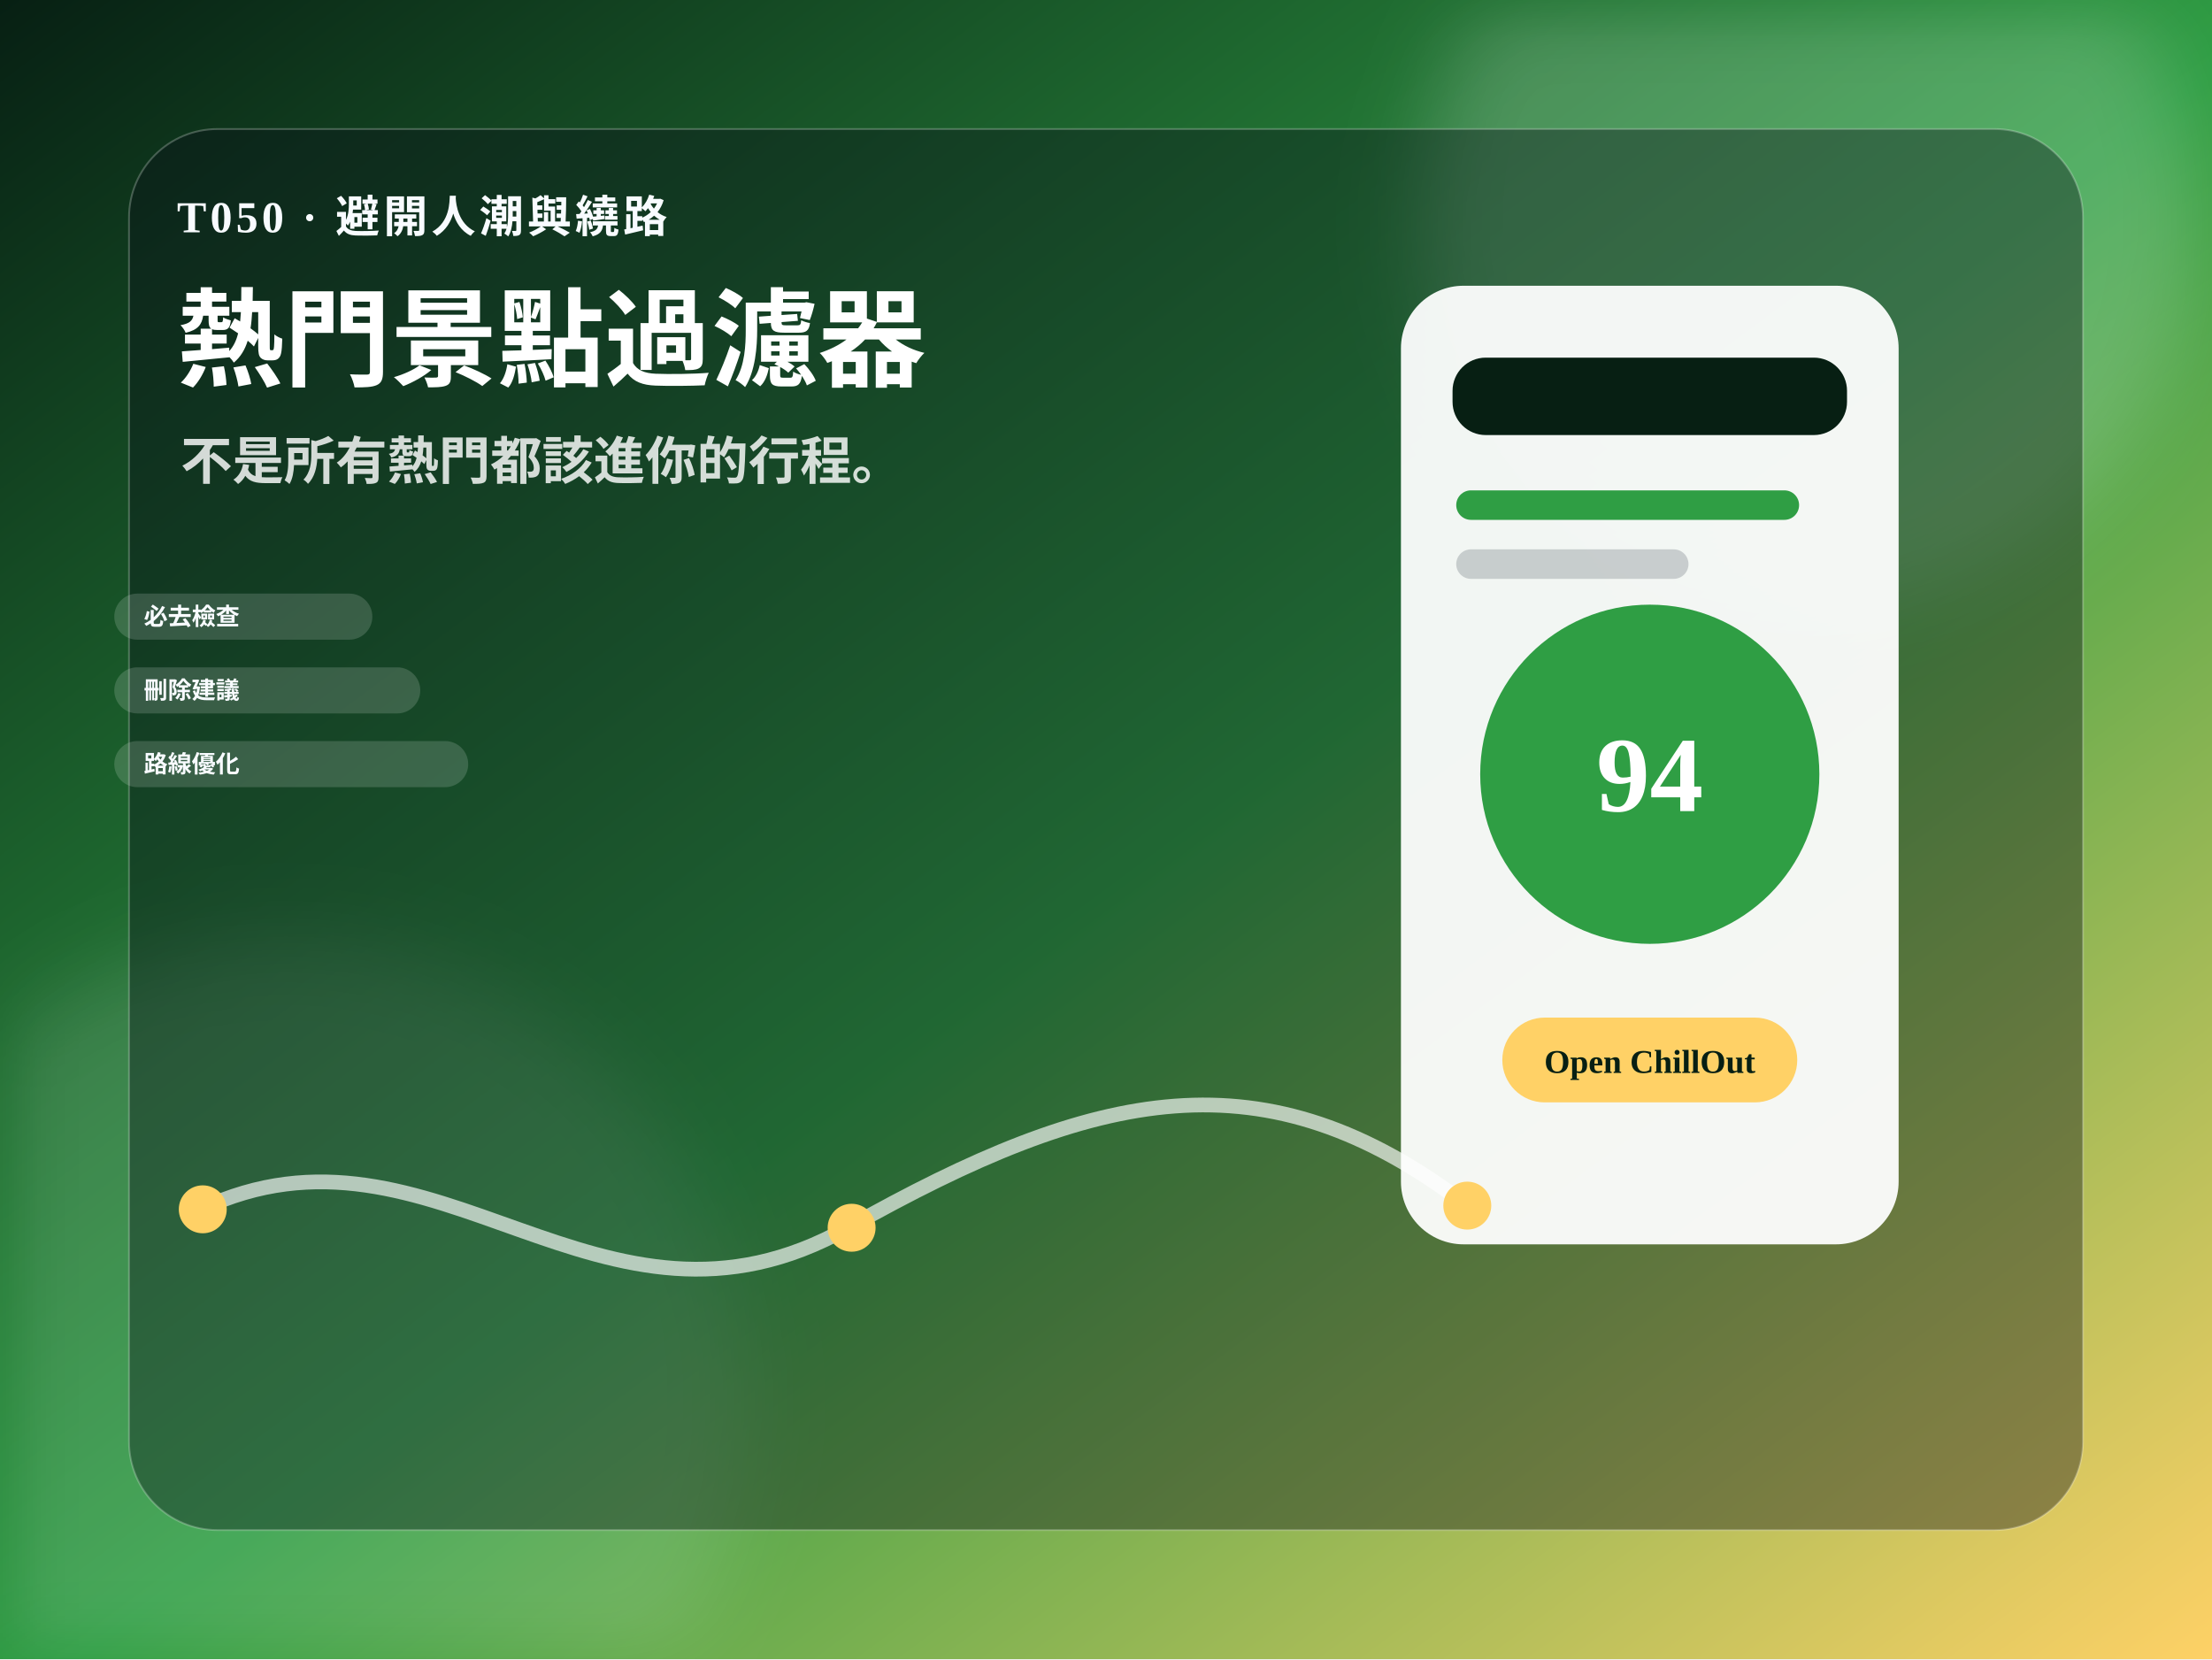
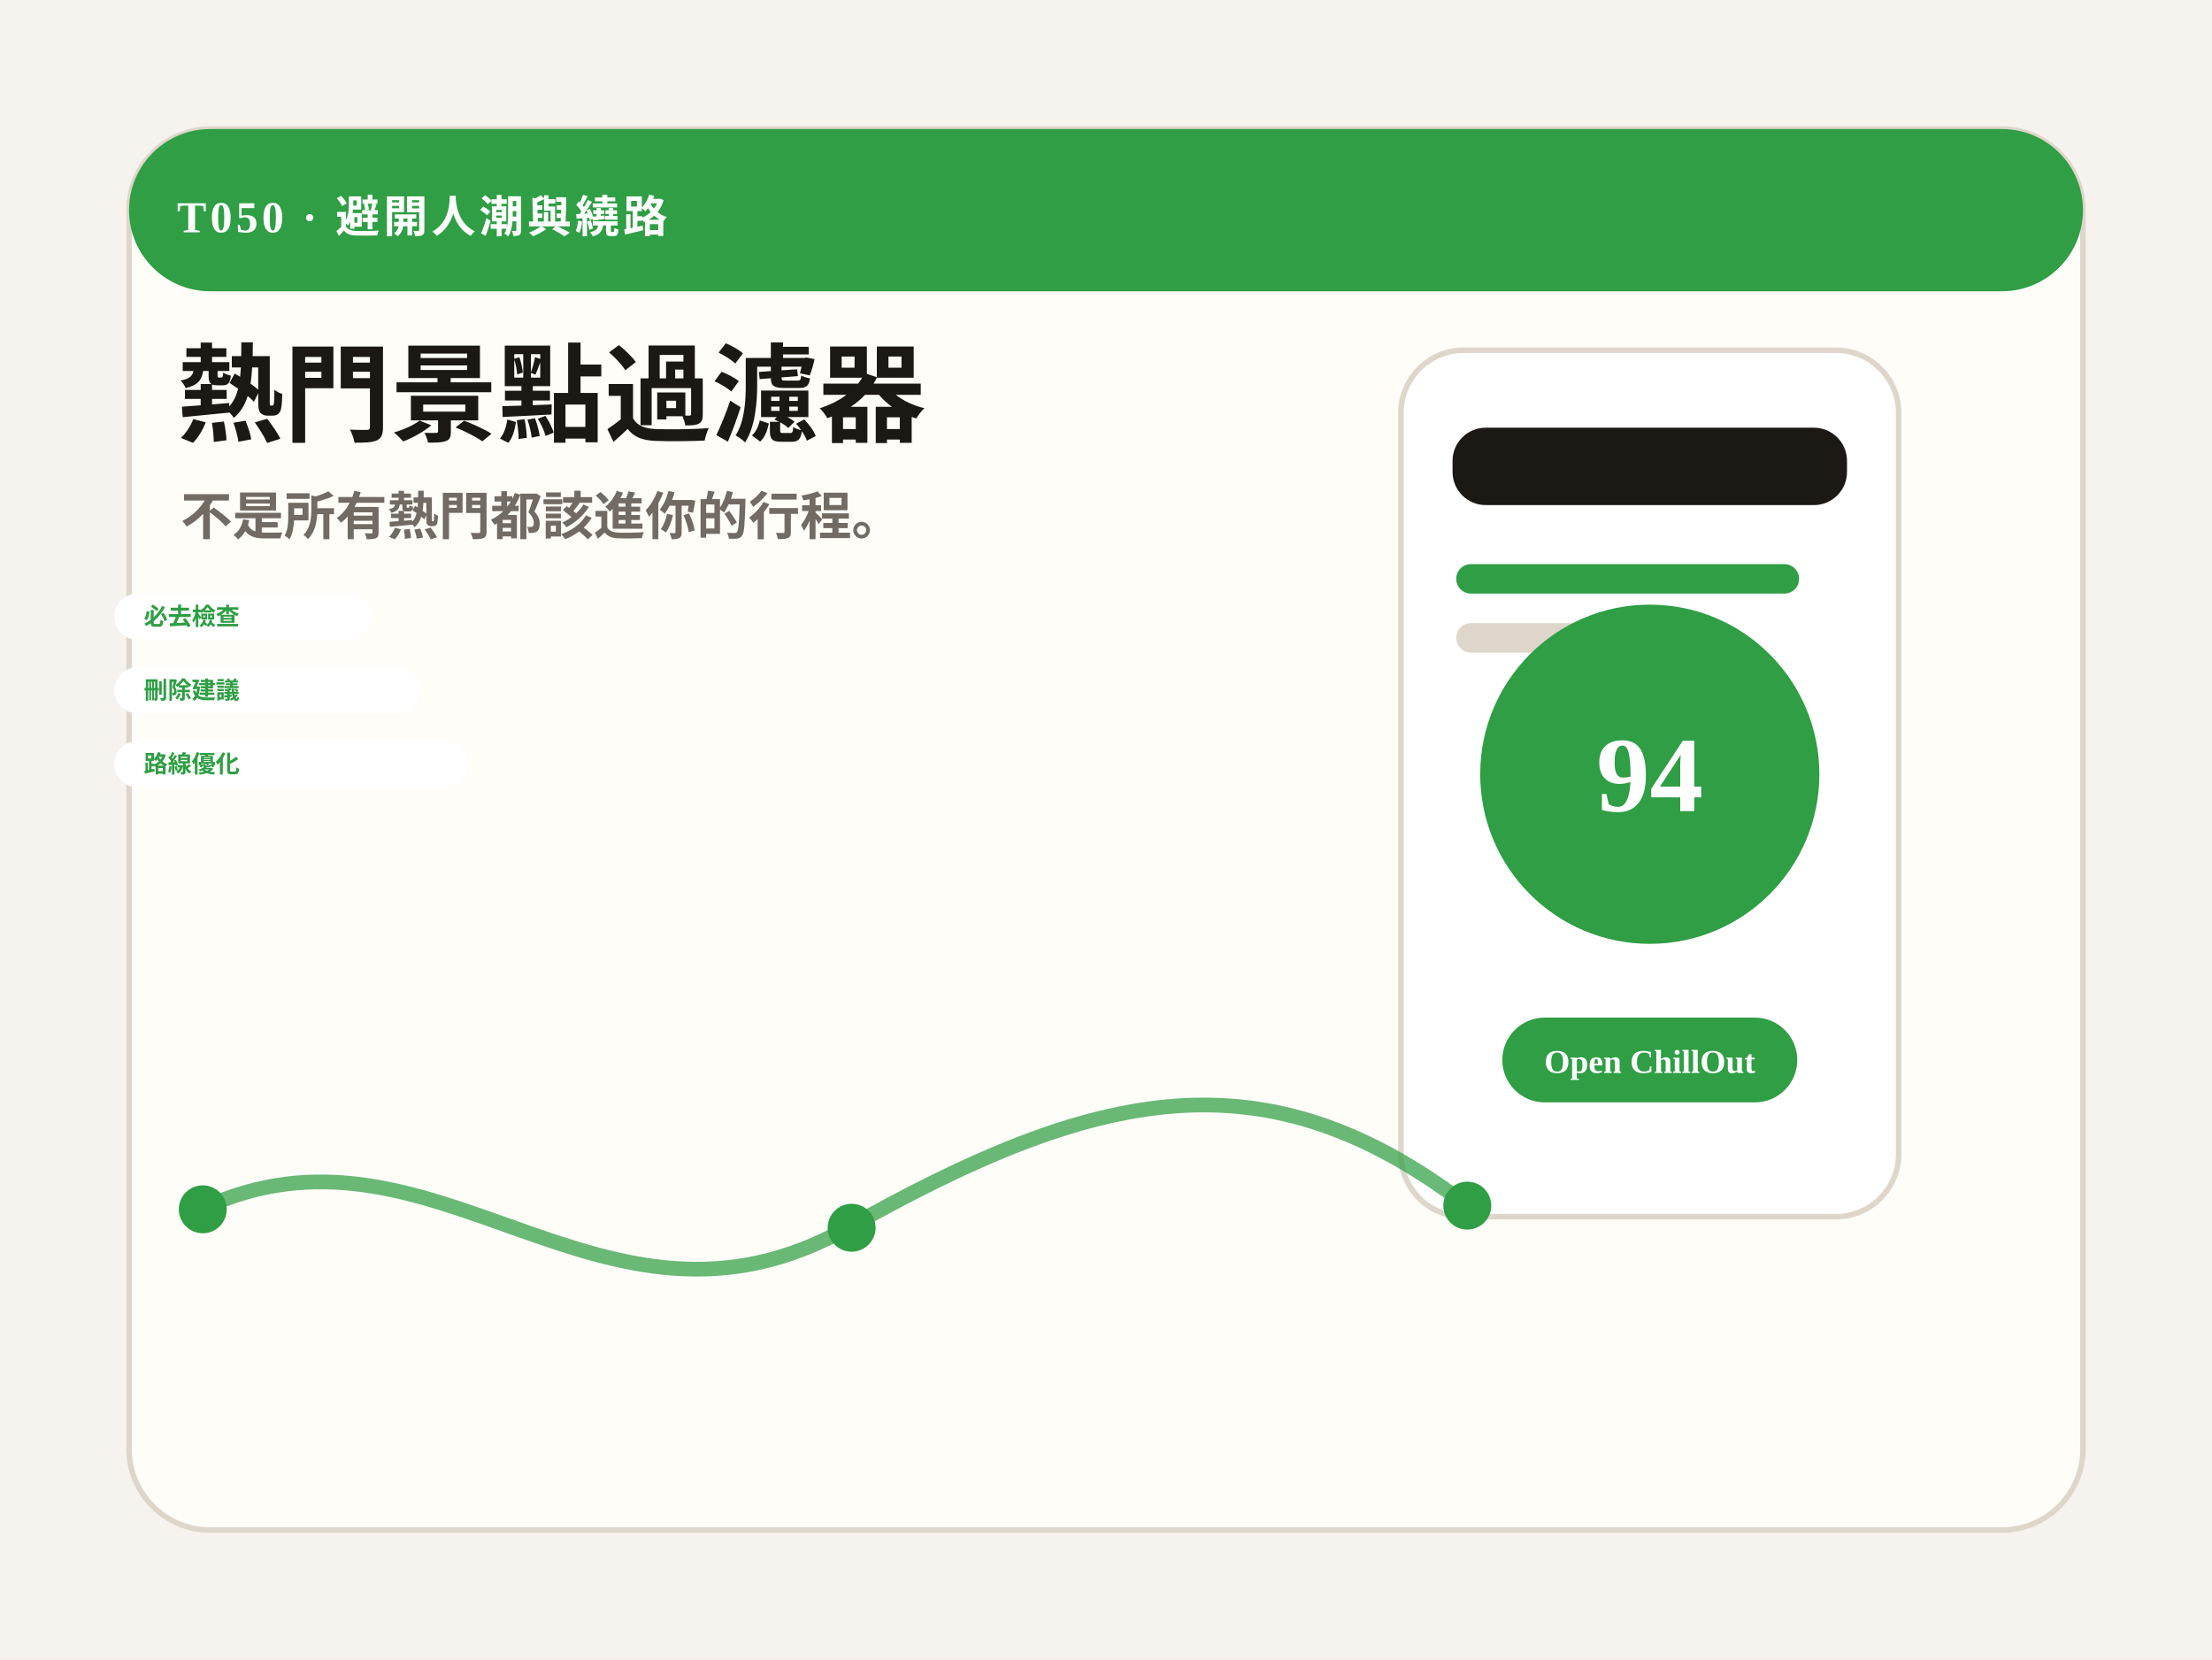
<svg xmlns="http://www.w3.org/2000/svg" width="1200" height="900" viewBox="0 0 1200 900" role="img" aria-label="熱門景點過濾器">
-   <defs>
-     <linearGradient id="bg" x1="0" y1="0" x2="1" y2="1">
-       <stop offset="0" stop-color="#071F13" />
-       <stop offset=".52" stop-color="#2F9E44" />
-       <stop offset="1" stop-color="#FFD166" />
-     </linearGradient>
-     <filter id="soft" x="-20%" y="-20%" width="140%" height="140%">
-       <feGaussianBlur stdDeviation="22" />
-     </filter>
-   </defs>
-   <rect width="1200" height="900" fill="url(#bg)" />
-   <circle cx="980" cy="120" r="210" fill="rgba(255,255,255,.18)" filter="url(#soft)" />
-   <circle cx="155" cy="760" r="250" fill="rgba(255,255,255,.12)" filter="url(#soft)" />
-   <rect x="70" y="70" width="1060" height="760" rx="48" fill="rgba(8,14,24,.38)" stroke="rgba(255,255,255,.24)" />
-   <text x="96" y="126" font-size="24" fill="#F8FBFF" font-weight="800" letter-spacing="2">T050 · 避開人潮與繞路</text>
-   <text x="96" y="205" font-size="58" fill="#FFFFFF" font-weight="900">熱門景點過濾器</text>
-   <text x="98" y="260" font-size="28" fill="rgba(255,255,255,.82)" font-weight="700">不是所有熱門都該進你的行程。</text>
-   <rect x="760" y="155" width="270" height="520" rx="34" fill="rgba(255,255,255,.94)" />
-   <rect x="788" y="194" width="214" height="42" rx="18" fill="#071F13" />
-   <rect x="790" y="266" width="186" height="16" rx="8" fill="#2F9E44" />
-   <rect x="790" y="298" width="126" height="16" rx="8" fill="rgba(9,20,34,.18)" />
+   <rect width="1200" height="900" fill="#F6F3EE" />
+   <rect x="70" y="70" width="1060" height="760" rx="44" fill="#FFFDF8" stroke="#DED6CA" stroke-width="3" />
+   <rect x="70" y="70" width="1060" height="88" rx="44" fill="#2F9E44" />
+   <text x="96" y="126" font-size="24" fill="#FFFFFF" font-weight="850" letter-spacing="2">T050 · 避開人潮與繞路</text>
+   <text x="96" y="235" font-size="58" fill="#1C1915" font-weight="900">熱門景點過濾器</text>
+   <text x="98" y="290" font-size="28" fill="#716B63" font-weight="700">不是所有熱門都該進你的行程。</text>
+   <rect x="760" y="190" width="270" height="470" rx="34" fill="#FFFFFF" stroke="#DED6CA" stroke-width="3" />
+   <rect x="788" y="232" width="214" height="42" rx="18" fill="#1C1915" />
+   <rect x="790" y="306" width="186" height="16" rx="8" fill="#2F9E44" />
+   <rect x="790" y="338" width="126" height="16" rx="8" fill="#DED6CA" />
  <circle cx="895" cy="420" r="92" fill="#2F9E44" />
  <text x="895" y="440" font-size="58" text-anchor="middle" fill="#FFFFFF" font-weight="900">94</text>
-   <rect x="815" y="552" width="160" height="46" rx="23" fill="#FFD166" />
-   <text x="895" y="582" font-size="18" text-anchor="middle" fill="#071F13" font-weight="900">Open ChillOut</text>
-   <rect x="62" y="322" width="140" height="25" rx="12.5" fill="rgba(255,255,255,.16)" />
-   <text x="78" y="339" font-size="13" fill="#F8FBFF" font-weight="700">必去檢查</text>
-   <rect x="62" y="362" width="166" height="25" rx="12.5" fill="rgba(255,255,255,.16)" />
-   <text x="78" y="379" font-size="13" fill="#F8FBFF" font-weight="700">刪除建議</text>
-   <rect x="62" y="402" width="192" height="25" rx="12.5" fill="rgba(255,255,255,.16)" />
-   <text x="78" y="419" font-size="13" fill="#F8FBFF" font-weight="700">路線優化</text>
-   <path d="M109 656 C236 596 325 742 460 666 S686 570 796 654" fill="none" stroke="rgba(255,255,255,.65)" stroke-width="8" stroke-linecap="round" />
-   <circle cx="110" cy="656" r="13" fill="#FFD166" />
-   <circle cx="462" cy="666" r="13" fill="#FFD166" />
-   <circle cx="796" cy="654" r="13" fill="#FFD166" />
+   <rect x="815" y="552" width="160" height="46" rx="23" fill="#2F9E44" />
+   <text x="895" y="582" font-size="18" text-anchor="middle" fill="#FFFFFF" font-weight="900">Open ChillOut</text>
+   <rect x="62" y="322" width="140" height="25" rx="12.5" fill="#FFFFFF" />
+   <text x="78" y="339" font-size="13" fill="#2F9E44" font-weight="800">必去檢查</text>
+   <rect x="62" y="362" width="166" height="25" rx="12.5" fill="#FFFFFF" />
+   <text x="78" y="379" font-size="13" fill="#2F9E44" font-weight="800">刪除建議</text>
+   <rect x="62" y="402" width="192" height="25" rx="12.5" fill="#FFFFFF" />
+   <text x="78" y="419" font-size="13" fill="#2F9E44" font-weight="800">路線優化</text>
+   <path d="M109 656 C236 596 325 742 460 666 S686 570 796 654" fill="none" stroke="#2F9E44" stroke-width="8" stroke-linecap="round" opacity=".72" />
+   <circle cx="110" cy="656" r="13" fill="#2F9E44" />
+   <circle cx="462" cy="666" r="13" fill="#2F9E44" />
+   <circle cx="796" cy="654" r="13" fill="#2F9E44" />
</svg>
